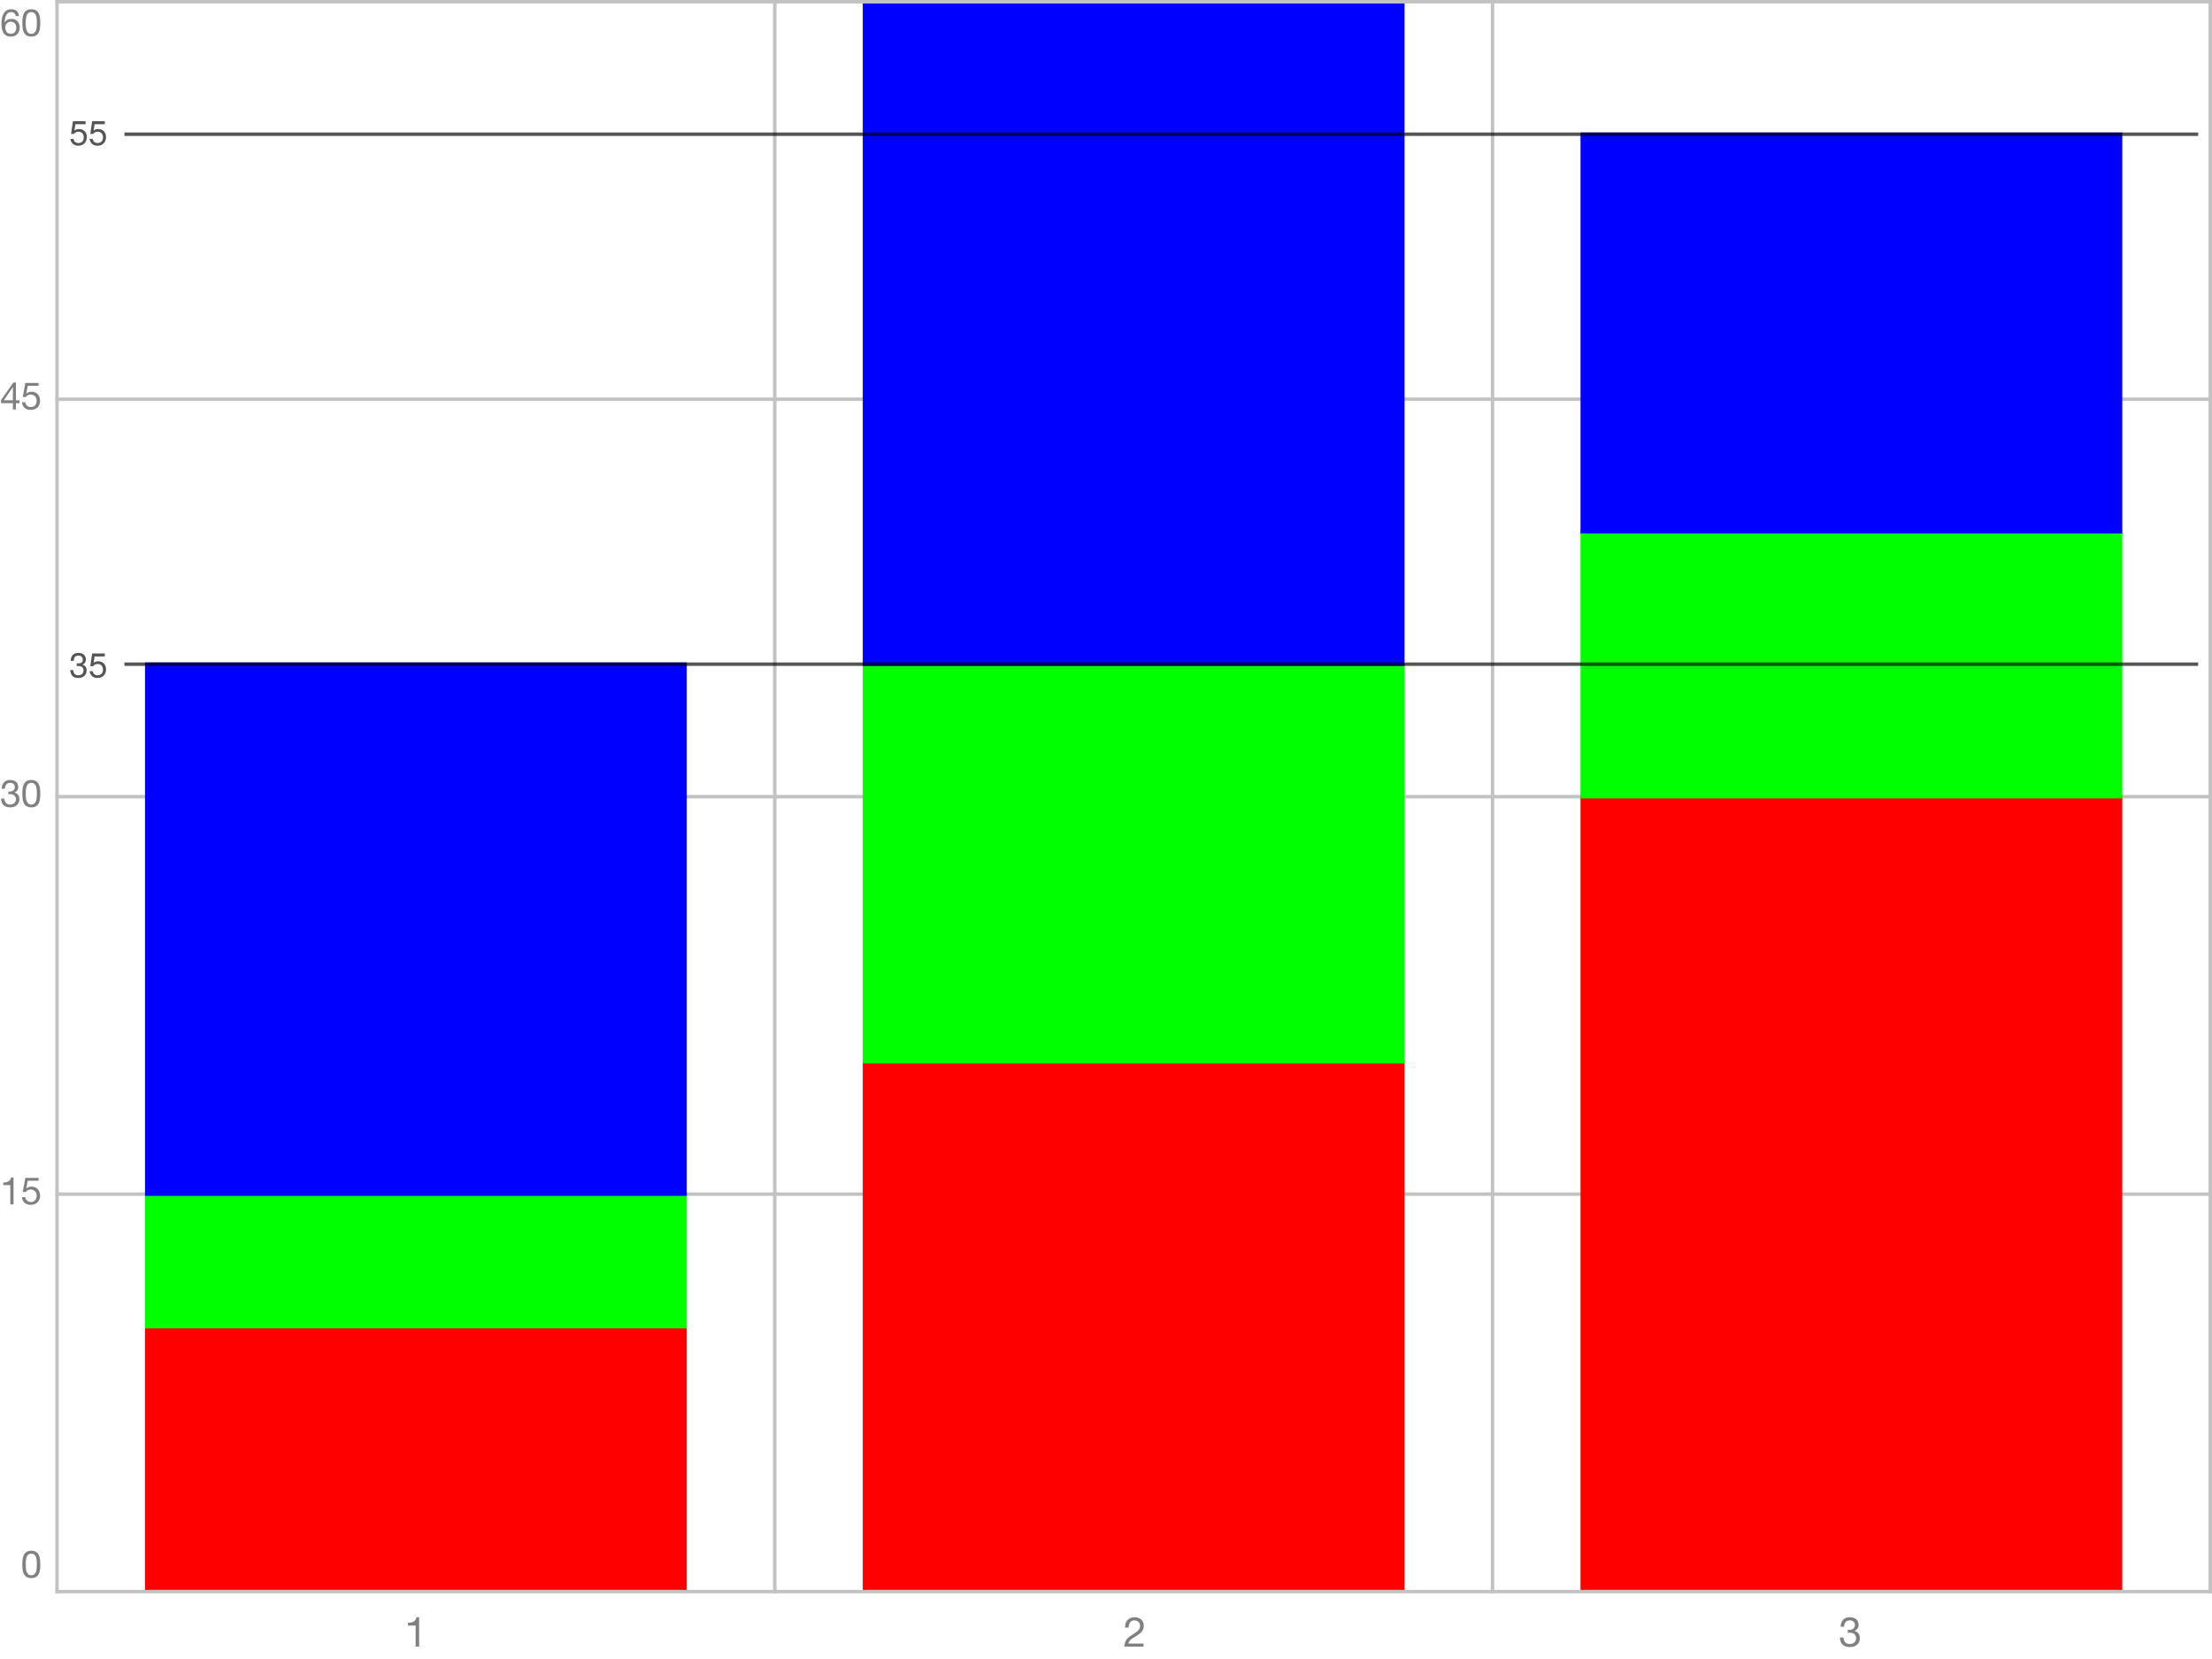
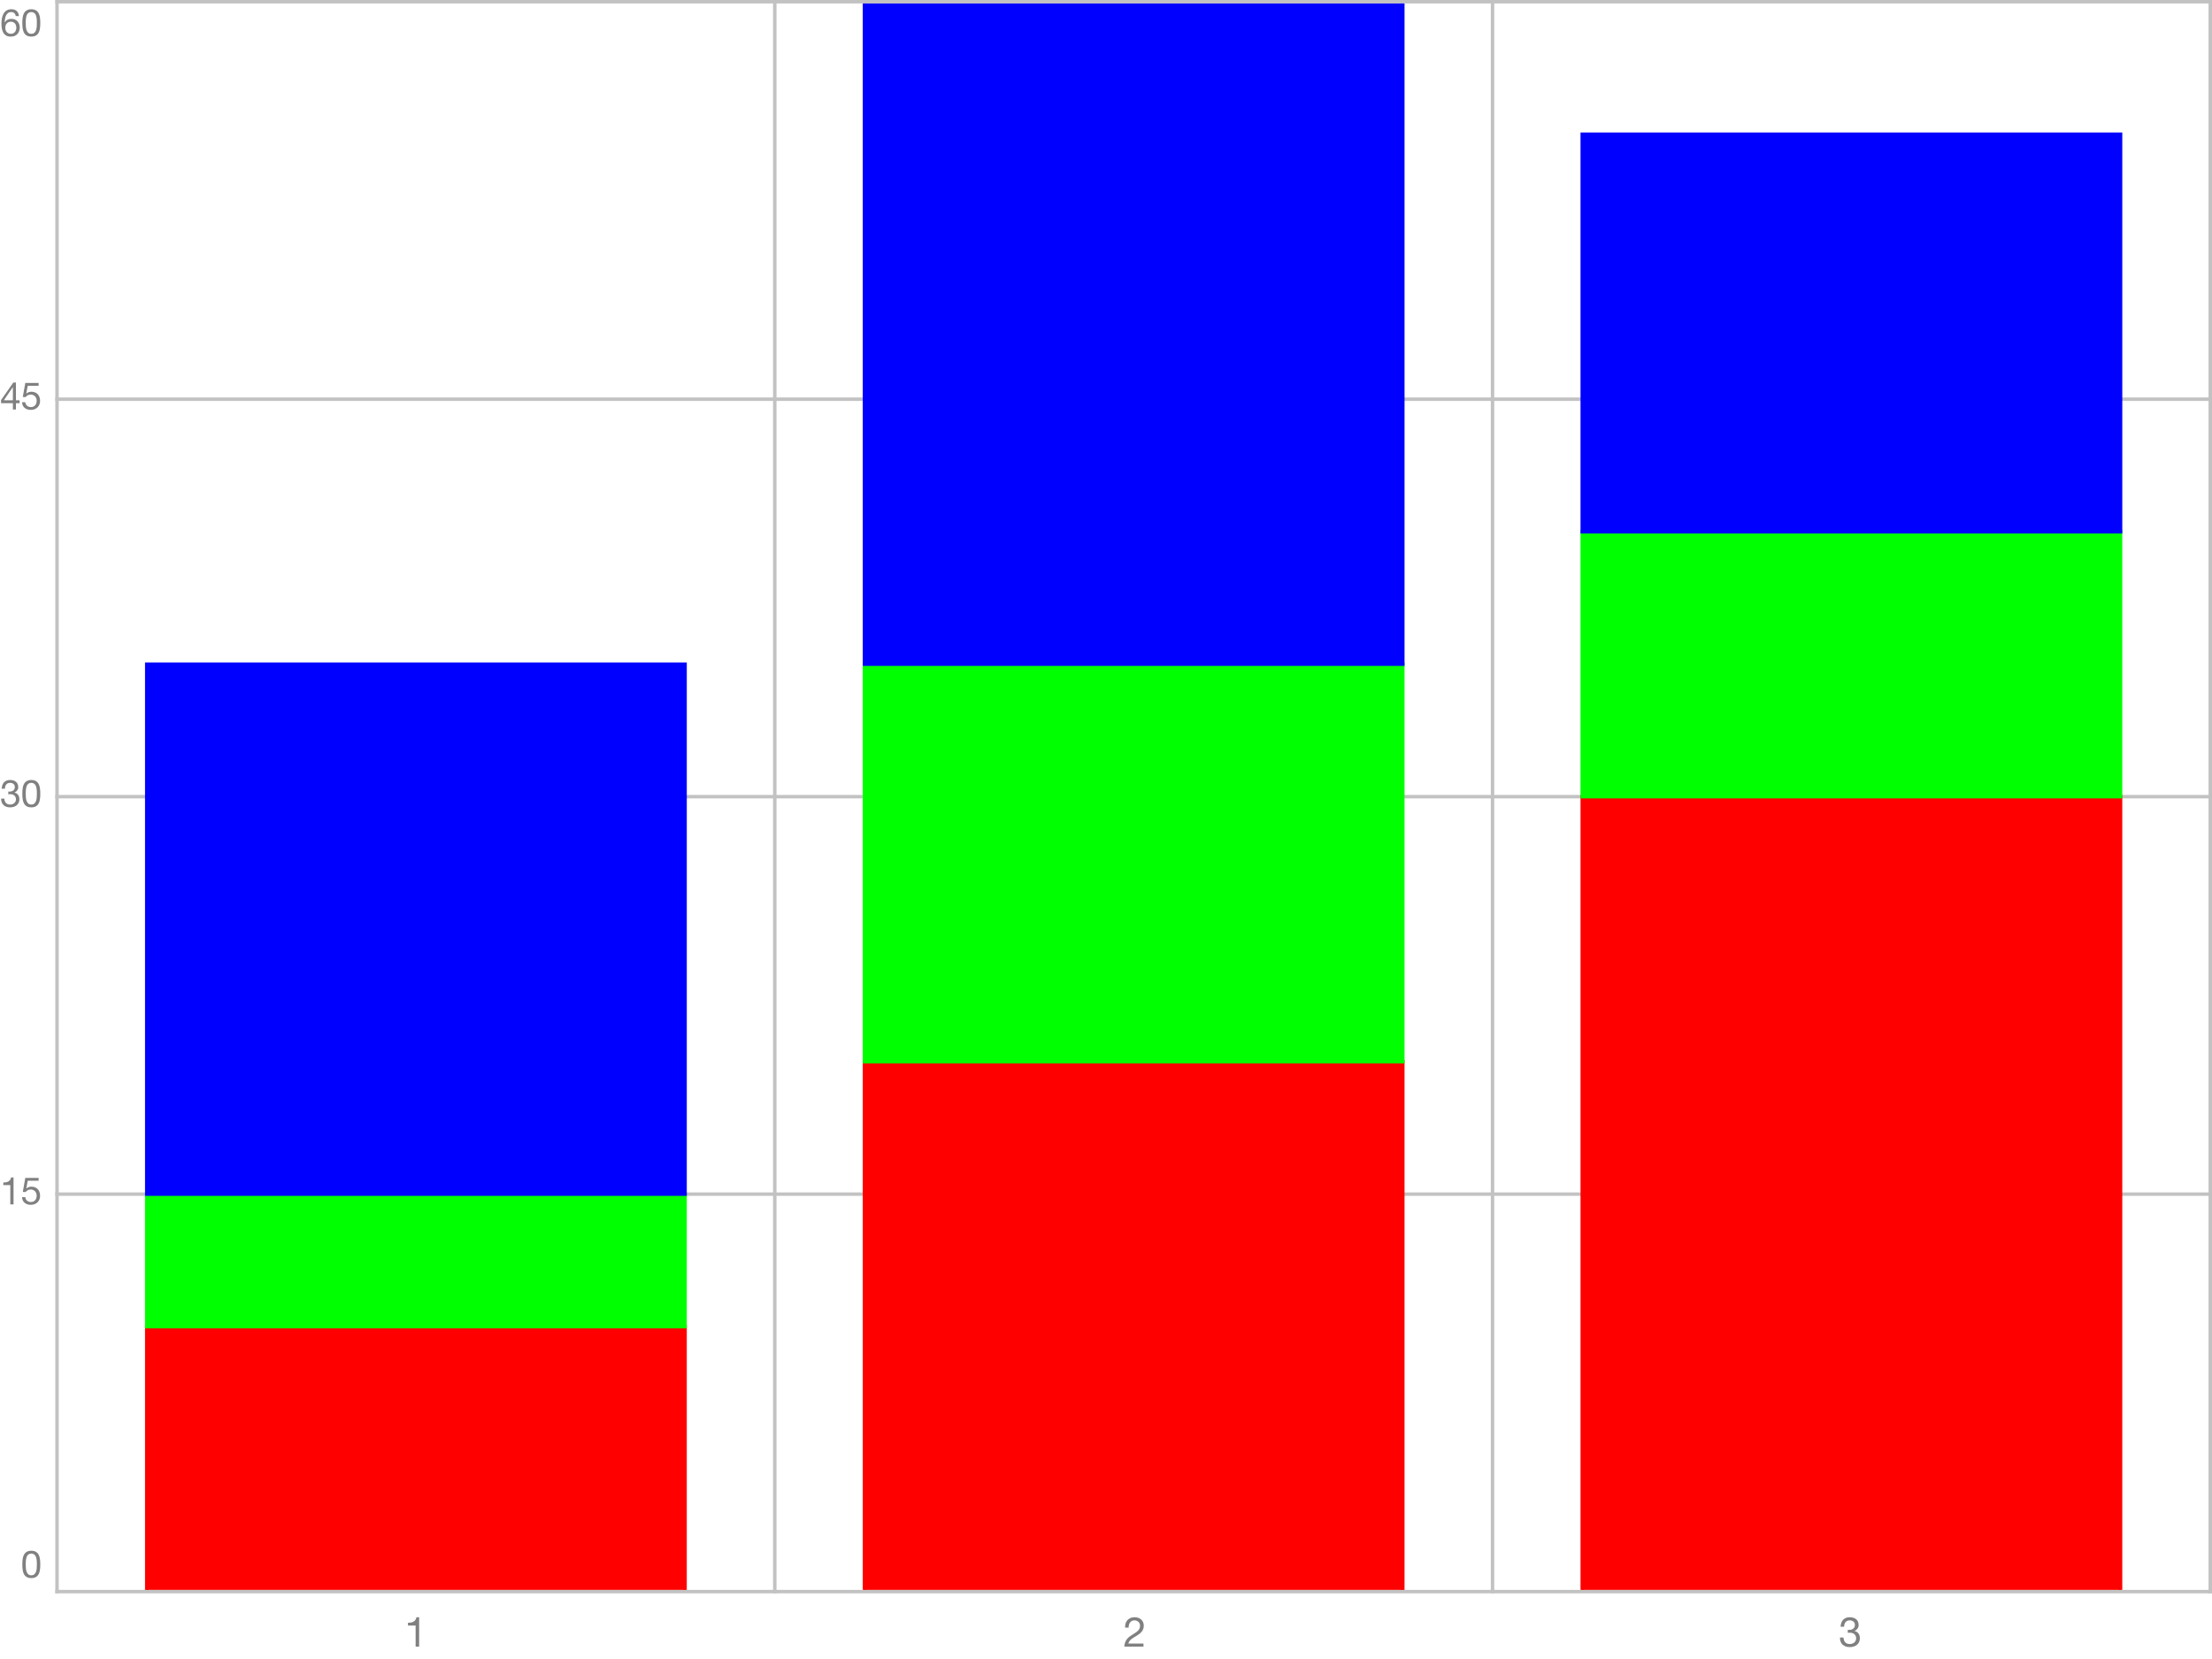
<svg xmlns="http://www.w3.org/2000/svg" color-interpolation="auto" color-rendering="auto" fill="black" fill-opacity="1" font-family="'Dialog'" font-size="12px" font-style="normal" font-weight="normal" height="480" image-rendering="auto" shape-rendering="auto" stroke="black" stroke-dasharray="none" stroke-dashoffset="0" stroke-linecap="square" stroke-linejoin="miter" stroke-miterlimit="10" stroke-opacity="1" stroke-width="1" text-rendering="auto" width="640">
  <defs id="genericDefs" />
  <g>
    <defs id="defs1">
      <clipPath clipPathUnits="userSpaceOnUse" id="clipPath1">
        <path d="M0 0 L7 0 L7 15 L0 15 L0 0 Z" />
      </clipPath>
      <clipPath clipPathUnits="userSpaceOnUse" id="clipPath2">
        <path d="M0 0 L12 0 L12 14 L0 14 L0 0 Z" />
      </clipPath>
      <clipPath clipPathUnits="userSpaceOnUse" id="clipPath3">
        <path d="M17 1 L639 1 L639 460 L17 460 L17 1 Z" />
-       </clipPath>
-       <clipPath clipPathUnits="userSpaceOnUse" id="clipPath4">
-         <path d="M0 0 L0 13 L12 13 L12 0 Z" />
      </clipPath>
    </defs>
    <g color-interpolation="linearRGB" color-rendering="optimizeQuality" fill="rgb(194,194,194)" image-rendering="optimizeQuality" stroke="rgb(194,194,194)">
      <line fill="none" x1="16.5" x2="639.5" y1="0.5" y2="0.5" />
      <line fill="none" x1="16.5" x2="639.5" y1="115.5" y2="115.5" />
      <line fill="none" x1="16.5" x2="639.5" y1="230.5" y2="230.5" />
      <line fill="none" x1="16.5" x2="639.5" y1="345.5" y2="345.5" />
      <line fill="none" x1="16.5" x2="639.5" y1="460.5" y2="460.5" />
      <line fill="none" x1="16.5" x2="16.5" y1="0.5" y2="460.5" />
      <line fill="none" x1="224.167" x2="224.167" y1="0.5" y2="460.5" />
      <line fill="none" x1="431.833" x2="431.833" y1="0.5" y2="460.5" />
      <line fill="none" x1="639.5" x2="639.5" y1="0.5" y2="460.5" />
    </g>
    <g color-interpolation="linearRGB" color-rendering="optimizeQuality" fill="gray" font-family="'Helvetica Neue'" image-rendering="optimizeQuality" stroke="gray" transform="translate(117,465)">
      <path clip-path="url(#clipPath1)" d="M4.272 11.424 L4.272 2.916 L3.492 2.916 Q3.408 3.396 3.18 3.708 Q2.952 4.02 2.622 4.2 Q2.292 4.38 1.884 4.446 Q1.476 4.512 1.044 4.512 L1.044 5.328 L3.252 5.328 L3.252 11.424 Z" stroke="none" />
    </g>
    <g color-interpolation="linearRGB" color-rendering="optimizeQuality" fill="gray" font-family="'Helvetica Neue'" image-rendering="optimizeQuality" stroke="gray" transform="translate(325,465)">
      <path clip-path="url(#clipPath1)" d="M0.528 5.928 L1.548 5.928 Q1.536 5.544 1.626 5.166 Q1.716 4.788 1.92 4.488 Q2.124 4.188 2.442 4.002 Q2.76 3.816 3.204 3.816 Q3.54 3.816 3.84 3.924 Q4.14 4.032 4.362 4.236 Q4.584 4.44 4.716 4.722 Q4.848 5.004 4.848 5.352 Q4.848 5.796 4.71 6.132 Q4.572 6.468 4.302 6.756 Q4.032 7.044 3.624 7.326 Q3.216 7.608 2.676 7.944 Q2.232 8.208 1.824 8.508 Q1.416 8.808 1.092 9.204 Q0.768 9.6 0.558 10.134 Q0.348 10.668 0.288 11.424 L5.844 11.424 L5.844 10.524 L1.476 10.524 Q1.548 10.128 1.782 9.822 Q2.016 9.516 2.346 9.252 Q2.676 8.988 3.072 8.754 Q3.468 8.52 3.864 8.28 Q4.26 8.028 4.632 7.752 Q5.004 7.476 5.292 7.134 Q5.58 6.792 5.754 6.36 Q5.928 5.928 5.928 5.364 Q5.928 4.764 5.718 4.308 Q5.508 3.852 5.148 3.546 Q4.788 3.24 4.302 3.078 Q3.816 2.916 3.264 2.916 Q2.592 2.916 2.064 3.144 Q1.536 3.372 1.182 3.774 Q0.828 4.176 0.66 4.728 Q0.492 5.28 0.528 5.928 Z" stroke="none" />
    </g>
    <g color-interpolation="linearRGB" color-rendering="optimizeQuality" fill="gray" font-family="'Helvetica Neue'" image-rendering="optimizeQuality" stroke="gray" transform="translate(532,465)">
      <path clip-path="url(#clipPath1)" d="M2.616 6.564 L2.616 7.428 Q2.904 7.392 3.228 7.392 Q3.612 7.392 3.942 7.494 Q4.272 7.596 4.512 7.806 Q4.752 8.016 4.896 8.322 Q5.04 8.628 5.04 9.024 Q5.04 9.408 4.89 9.714 Q4.74 10.02 4.488 10.23 Q4.236 10.44 3.9 10.554 Q3.564 10.668 3.192 10.668 Q2.316 10.668 1.86 10.146 Q1.404 9.624 1.38 8.796 L0.36 8.796 Q0.348 9.456 0.546 9.972 Q0.744 10.488 1.116 10.842 Q1.488 11.196 2.016 11.376 Q2.544 11.556 3.192 11.556 Q3.792 11.556 4.326 11.394 Q4.86 11.232 5.256 10.908 Q5.652 10.584 5.886 10.098 Q6.12 9.612 6.12 8.976 Q6.12 8.208 5.742 7.644 Q5.364 7.08 4.584 6.912 L4.584 6.888 Q5.088 6.66 5.424 6.216 Q5.76 5.772 5.76 5.196 Q5.76 4.608 5.562 4.176 Q5.364 3.744 5.016 3.468 Q4.668 3.192 4.194 3.054 Q3.72 2.916 3.168 2.916 Q2.532 2.916 2.046 3.12 Q1.56 3.324 1.236 3.684 Q0.912 4.044 0.738 4.548 Q0.564 5.052 0.54 5.664 L1.56 5.664 Q1.56 5.292 1.656 4.956 Q1.752 4.62 1.95 4.368 Q2.148 4.116 2.454 3.966 Q2.76 3.816 3.168 3.816 Q3.816 3.816 4.248 4.158 Q4.68 4.5 4.68 5.184 Q4.68 5.52 4.548 5.784 Q4.416 6.048 4.194 6.222 Q3.972 6.396 3.678 6.486 Q3.384 6.576 3.06 6.576 L2.844 6.576 Q2.784 6.576 2.724 6.576 Q2.676 6.576 2.616 6.564 Z" stroke="none" />
    </g>
    <g color-interpolation="linearRGB" color-rendering="optimizeQuality" fill="gray" font-family="'Helvetica Neue'" font-size="11px" image-rendering="optimizeQuality" stroke="gray" transform="translate(0,446)">
      <path clip-path="url(#clipPath2)" d="M7.452 6.633 Q7.452 6.347 7.457 6 Q7.463 5.654 7.513 5.308 Q7.562 4.961 7.655 4.631 Q7.749 4.301 7.931 4.053 Q8.112 3.806 8.387 3.652 Q8.662 3.498 9.058 3.498 Q9.454 3.498 9.729 3.652 Q10.004 3.806 10.185 4.053 Q10.367 4.301 10.46 4.631 Q10.554 4.961 10.604 5.308 Q10.653 5.654 10.659 6 Q10.664 6.347 10.664 6.633 Q10.664 7.073 10.636 7.617 Q10.609 8.162 10.46 8.64 Q10.312 9.119 9.982 9.449 Q9.652 9.779 9.058 9.779 Q8.464 9.779 8.134 9.449 Q7.804 9.119 7.655 8.64 Q7.507 8.162 7.479 7.617 Q7.452 7.073 7.452 6.633 ZM6.462 6.644 Q6.462 7.073 6.484 7.535 Q6.506 7.997 6.594 8.437 Q6.682 8.877 6.847 9.268 Q7.012 9.658 7.298 9.955 Q7.584 10.252 8.018 10.422 Q8.453 10.593 9.058 10.593 Q9.674 10.593 10.103 10.422 Q10.532 10.252 10.818 9.955 Q11.104 9.658 11.269 9.268 Q11.434 8.877 11.522 8.437 Q11.61 7.997 11.632 7.535 Q11.654 7.073 11.654 6.644 Q11.654 6.215 11.632 5.753 Q11.61 5.291 11.522 4.851 Q11.434 4.411 11.269 4.015 Q11.104 3.619 10.818 3.322 Q10.532 3.025 10.098 2.849 Q9.663 2.673 9.058 2.673 Q8.453 2.673 8.018 2.849 Q7.584 3.025 7.298 3.322 Q7.012 3.619 6.847 4.015 Q6.682 4.411 6.594 4.851 Q6.506 5.291 6.484 5.753 Q6.462 6.215 6.462 6.644 Z" stroke="none" />
    </g>
    <g color-interpolation="linearRGB" color-rendering="optimizeQuality" fill="gray" font-family="'Helvetica Neue'" font-size="11px" image-rendering="optimizeQuality" stroke="gray" transform="translate(0,338)">
      <path clip-path="url(#clipPath2)" d="M3.916 10.472 L3.916 2.673 L3.201 2.673 Q3.124 3.113 2.915 3.399 Q2.706 3.685 2.404 3.85 Q2.101 4.015 1.727 4.075 Q1.353 4.136 0.957 4.136 L0.957 4.884 L2.981 4.884 L2.981 10.472 ZM11.17 3.63 L11.17 2.805 L7.32 2.805 L6.594 6.853 L7.397 6.897 Q7.672 6.567 8.03 6.364 Q8.387 6.16 8.849 6.16 Q9.245 6.16 9.569 6.292 Q9.894 6.424 10.125 6.66 Q10.356 6.897 10.482 7.221 Q10.609 7.546 10.609 7.931 Q10.609 8.393 10.477 8.739 Q10.345 9.086 10.12 9.317 Q9.894 9.548 9.591 9.664 Q9.289 9.779 8.959 9.779 Q8.607 9.779 8.316 9.675 Q8.024 9.57 7.809 9.377 Q7.595 9.185 7.468 8.927 Q7.342 8.668 7.32 8.371 L6.385 8.371 Q6.396 8.899 6.594 9.317 Q6.792 9.735 7.133 10.015 Q7.474 10.296 7.92 10.444 Q8.365 10.593 8.871 10.593 Q9.553 10.593 10.065 10.379 Q10.576 10.164 10.917 9.801 Q11.258 9.438 11.428 8.97 Q11.599 8.503 11.599 8.008 Q11.599 7.337 11.401 6.837 Q11.203 6.336 10.862 6 Q10.521 5.665 10.059 5.5 Q9.597 5.335 9.08 5.335 Q8.684 5.335 8.283 5.473 Q7.881 5.61 7.628 5.896 L7.606 5.874 L8.024 3.63 Z" stroke="none" />
    </g>
    <g color-interpolation="linearRGB" color-rendering="optimizeQuality" fill="gray" font-family="'Helvetica Neue'" font-size="11px" image-rendering="optimizeQuality" stroke="gray" transform="translate(0,223)">
      <path clip-path="url(#clipPath2)" d="M2.398 6.017 L2.398 6.809 Q2.662 6.776 2.959 6.776 Q3.311 6.776 3.614 6.87 Q3.916 6.963 4.136 7.155 Q4.356 7.348 4.488 7.628 Q4.62 7.909 4.62 8.272 Q4.62 8.624 4.482 8.905 Q4.345 9.185 4.114 9.377 Q3.883 9.57 3.575 9.675 Q3.267 9.779 2.926 9.779 Q2.123 9.779 1.705 9.3 Q1.287 8.822 1.265 8.063 L0.33 8.063 Q0.319 8.668 0.5 9.141 Q0.682 9.614 1.023 9.938 Q1.364 10.263 1.848 10.428 Q2.332 10.593 2.926 10.593 Q3.476 10.593 3.966 10.444 Q4.455 10.296 4.818 9.999 Q5.181 9.702 5.396 9.257 Q5.61 8.811 5.61 8.228 Q5.61 7.524 5.263 7.007 Q4.917 6.49 4.202 6.336 L4.202 6.314 Q4.664 6.105 4.972 5.698 Q5.28 5.291 5.28 4.763 Q5.28 4.224 5.098 3.828 Q4.917 3.432 4.598 3.179 Q4.279 2.926 3.845 2.8 Q3.41 2.673 2.904 2.673 Q2.321 2.673 1.875 2.86 Q1.43 3.047 1.133 3.377 Q0.836 3.707 0.676 4.169 Q0.517 4.631 0.495 5.192 L1.43 5.192 Q1.43 4.851 1.518 4.543 Q1.606 4.235 1.788 4.004 Q1.969 3.773 2.249 3.635 Q2.53 3.498 2.904 3.498 Q3.498 3.498 3.894 3.812 Q4.29 4.125 4.29 4.752 Q4.29 5.06 4.169 5.302 Q4.048 5.544 3.845 5.704 Q3.641 5.863 3.372 5.946 Q3.102 6.028 2.805 6.028 L2.607 6.028 Q2.552 6.028 2.497 6.028 Q2.453 6.028 2.398 6.017 ZM7.452 6.633 Q7.452 6.347 7.457 6 Q7.463 5.654 7.513 5.308 Q7.562 4.961 7.655 4.631 Q7.749 4.301 7.931 4.053 Q8.112 3.806 8.387 3.652 Q8.662 3.498 9.058 3.498 Q9.454 3.498 9.729 3.652 Q10.004 3.806 10.185 4.053 Q10.367 4.301 10.46 4.631 Q10.554 4.961 10.604 5.308 Q10.653 5.654 10.659 6 Q10.664 6.347 10.664 6.633 Q10.664 7.073 10.636 7.617 Q10.609 8.162 10.46 8.64 Q10.312 9.119 9.982 9.449 Q9.652 9.779 9.058 9.779 Q8.464 9.779 8.134 9.449 Q7.804 9.119 7.655 8.64 Q7.507 8.162 7.479 7.617 Q7.452 7.073 7.452 6.633 ZM6.462 6.644 Q6.462 7.073 6.484 7.535 Q6.506 7.997 6.594 8.437 Q6.682 8.877 6.847 9.268 Q7.012 9.658 7.298 9.955 Q7.584 10.252 8.018 10.422 Q8.453 10.593 9.058 10.593 Q9.674 10.593 10.103 10.422 Q10.532 10.252 10.818 9.955 Q11.104 9.658 11.269 9.268 Q11.434 8.877 11.522 8.437 Q11.61 7.997 11.632 7.535 Q11.654 7.073 11.654 6.644 Q11.654 6.215 11.632 5.753 Q11.61 5.291 11.522 4.851 Q11.434 4.411 11.269 4.015 Q11.104 3.619 10.818 3.322 Q10.532 3.025 10.098 2.849 Q9.663 2.673 9.058 2.673 Q8.453 2.673 8.018 2.849 Q7.584 3.025 7.298 3.322 Q7.012 3.619 6.847 4.015 Q6.682 4.411 6.594 4.851 Q6.506 5.291 6.484 5.753 Q6.462 6.215 6.462 6.644 Z" stroke="none" />
    </g>
    <g color-interpolation="linearRGB" color-rendering="optimizeQuality" fill="gray" font-family="'Helvetica Neue'" font-size="11px" image-rendering="optimizeQuality" stroke="gray" transform="translate(0,108)">
      <path clip-path="url(#clipPath2)" d="M3.729 7.821 L1.111 7.821 L3.707 4.004 L3.729 4.004 ZM4.609 7.821 L4.609 2.673 L3.861 2.673 L0.308 7.744 L0.308 8.646 L3.729 8.646 L3.729 10.472 L4.609 10.472 L4.609 8.646 L5.665 8.646 L5.665 7.821 ZM11.17 3.63 L11.17 2.805 L7.32 2.805 L6.594 6.853 L7.397 6.897 Q7.672 6.567 8.03 6.364 Q8.387 6.16 8.849 6.16 Q9.245 6.16 9.569 6.292 Q9.894 6.424 10.125 6.66 Q10.356 6.897 10.482 7.221 Q10.609 7.546 10.609 7.931 Q10.609 8.393 10.477 8.739 Q10.345 9.086 10.12 9.317 Q9.894 9.548 9.591 9.664 Q9.289 9.779 8.959 9.779 Q8.607 9.779 8.316 9.675 Q8.024 9.57 7.809 9.377 Q7.595 9.185 7.468 8.927 Q7.342 8.668 7.32 8.371 L6.385 8.371 Q6.396 8.899 6.594 9.317 Q6.792 9.735 7.133 10.015 Q7.474 10.296 7.92 10.444 Q8.365 10.593 8.871 10.593 Q9.553 10.593 10.065 10.379 Q10.576 10.164 10.917 9.801 Q11.258 9.438 11.428 8.97 Q11.599 8.503 11.599 8.008 Q11.599 7.337 11.401 6.837 Q11.203 6.336 10.862 6 Q10.521 5.665 10.059 5.5 Q9.597 5.335 9.08 5.335 Q8.684 5.335 8.283 5.473 Q7.881 5.61 7.628 5.896 L7.606 5.874 L8.024 3.63 Z" stroke="none" />
    </g>
    <g color-interpolation="linearRGB" color-rendering="optimizeQuality" fill="gray" font-family="'Helvetica Neue'" font-size="11px" image-rendering="optimizeQuality" stroke="gray">
      <path clip-path="url(#clipPath2)" d="M4.554 4.664 L5.489 4.664 Q5.401 3.696 4.829 3.184 Q4.257 2.673 3.289 2.673 Q2.453 2.673 1.903 3.025 Q1.353 3.377 1.023 3.96 Q0.693 4.543 0.555 5.296 Q0.418 6.05 0.418 6.853 Q0.418 7.469 0.511 8.129 Q0.605 8.789 0.891 9.339 Q1.177 9.889 1.705 10.241 Q2.233 10.593 3.102 10.593 Q3.839 10.593 4.34 10.345 Q4.84 10.098 5.143 9.719 Q5.445 9.339 5.577 8.877 Q5.709 8.415 5.709 7.986 Q5.709 7.447 5.544 6.985 Q5.379 6.523 5.077 6.182 Q4.774 5.841 4.329 5.649 Q3.883 5.456 3.322 5.456 Q2.684 5.456 2.195 5.698 Q1.705 5.94 1.375 6.479 L1.353 6.457 Q1.364 6.006 1.441 5.489 Q1.518 4.972 1.722 4.527 Q1.925 4.081 2.288 3.789 Q2.651 3.498 3.245 3.498 Q3.806 3.498 4.147 3.817 Q4.488 4.136 4.554 4.664 ZM3.146 6.281 Q3.542 6.281 3.839 6.424 Q4.136 6.567 4.334 6.803 Q4.532 7.04 4.625 7.364 Q4.719 7.689 4.719 8.052 Q4.719 8.393 4.614 8.707 Q4.51 9.02 4.312 9.262 Q4.114 9.504 3.822 9.642 Q3.531 9.779 3.146 9.779 Q2.761 9.779 2.458 9.642 Q2.156 9.504 1.952 9.273 Q1.749 9.042 1.639 8.723 Q1.529 8.404 1.529 8.041 Q1.529 7.678 1.633 7.354 Q1.738 7.029 1.947 6.793 Q2.156 6.556 2.453 6.418 Q2.75 6.281 3.146 6.281 ZM7.452 6.633 Q7.452 6.347 7.457 6 Q7.463 5.654 7.513 5.308 Q7.562 4.961 7.655 4.631 Q7.749 4.301 7.931 4.053 Q8.112 3.806 8.387 3.652 Q8.662 3.498 9.058 3.498 Q9.454 3.498 9.729 3.652 Q10.004 3.806 10.185 4.053 Q10.367 4.301 10.46 4.631 Q10.554 4.961 10.604 5.308 Q10.653 5.654 10.659 6 Q10.664 6.347 10.664 6.633 Q10.664 7.073 10.636 7.617 Q10.609 8.162 10.46 8.64 Q10.312 9.119 9.982 9.449 Q9.652 9.779 9.058 9.779 Q8.464 9.779 8.134 9.449 Q7.804 9.119 7.655 8.64 Q7.507 8.162 7.479 7.617 Q7.452 7.073 7.452 6.633 ZM6.462 6.644 Q6.462 7.073 6.484 7.535 Q6.506 7.997 6.594 8.437 Q6.682 8.877 6.847 9.268 Q7.012 9.658 7.298 9.955 Q7.584 10.252 8.018 10.422 Q8.453 10.593 9.058 10.593 Q9.674 10.593 10.103 10.422 Q10.532 10.252 10.818 9.955 Q11.104 9.658 11.269 9.268 Q11.434 8.877 11.522 8.437 Q11.61 7.997 11.632 7.535 Q11.654 7.073 11.654 6.644 Q11.654 6.215 11.632 5.753 Q11.61 5.291 11.522 4.851 Q11.434 4.411 11.269 4.015 Q11.104 3.619 10.818 3.322 Q10.532 3.025 10.098 2.849 Q9.663 2.673 9.058 2.673 Q8.453 2.673 8.018 2.849 Q7.584 3.025 7.298 3.322 Q7.012 3.619 6.847 4.015 Q6.682 4.411 6.594 4.851 Q6.506 5.291 6.484 5.753 Q6.462 6.215 6.462 6.644 Z" stroke="none" />
    </g>
    <g color-interpolation="linearRGB" color-rendering="optimizeQuality" fill="red" image-rendering="optimizeQuality" stroke="red">
      <rect clip-path="url(#clipPath3)" height="76.667" stroke="none" width="155.75" x="42.458" y="383.833" />
      <rect clip-path="url(#clipPath3)" fill="none" height="76.667" width="155.75" x="42.458" y="383.833" />
      <rect clip-path="url(#clipPath3)" height="153.333" stroke="none" width="155.75" x="250.125" y="307.167" />
      <rect clip-path="url(#clipPath3)" fill="none" height="153.333" width="155.75" x="250.125" y="307.167" />
      <rect clip-path="url(#clipPath3)" height="230" stroke="none" width="155.75" x="457.792" y="230.5" />
      <rect clip-path="url(#clipPath3)" fill="none" height="230" width="155.75" x="457.792" y="230.5" />
      <rect clip-path="url(#clipPath3)" fill="lime" height="38.333" stroke="none" width="155.75" x="42.458" y="345.5" />
      <rect clip-path="url(#clipPath3)" fill="none" height="38.333" stroke="lime" width="155.75" x="42.458" y="345.5" />
      <rect clip-path="url(#clipPath3)" fill="lime" height="115" stroke="none" width="155.75" x="250.125" y="192.167" />
      <rect clip-path="url(#clipPath3)" fill="none" height="115" stroke="lime" width="155.75" x="250.125" y="192.167" />
      <rect clip-path="url(#clipPath3)" fill="lime" height="76.667" stroke="none" width="155.75" x="457.792" y="153.833" />
      <rect clip-path="url(#clipPath3)" fill="none" height="76.667" stroke="lime" width="155.75" x="457.792" y="153.833" />
      <rect clip-path="url(#clipPath3)" fill="blue" height="153.333" stroke="none" width="155.75" x="42.458" y="192.167" />
      <rect clip-path="url(#clipPath3)" fill="none" height="153.333" stroke="blue" width="155.75" x="42.458" y="192.167" />
      <rect clip-path="url(#clipPath3)" fill="blue" height="191.667" stroke="none" width="155.75" x="250.125" y="0.5" />
      <rect clip-path="url(#clipPath3)" fill="none" height="191.667" stroke="blue" width="155.75" x="250.125" y="0.5" />
      <rect clip-path="url(#clipPath3)" fill="blue" height="115" stroke="none" width="155.75" x="457.792" y="38.833" />
      <rect clip-path="url(#clipPath3)" fill="none" height="115" stroke="blue" width="155.75" x="457.792" y="38.833" />
      <line clip-path="url(#clipPath3)" fill="none" stroke="rgb(194,194,194)" x1="16.5" x2="639.5" y1="460.5" y2="460.5" />
    </g>
-     <g color-interpolation="linearRGB" color-rendering="optimizeQuality" fill="rgb(0,0,0)" fill-opacity="0.667" font-family="'Helvetica Neue'" font-size="10px" image-rendering="optimizeQuality" stroke="rgb(0,0,0)" stroke-opacity="0.667" text-rendering="optimizeLegibility" transform="translate(20,186)">
-       <text clip-path="url(#clipPath4)" stroke="none" x="0" xml:space="preserve" y="10">35</text>
-     </g>
-     <g color-interpolation="linearRGB" color-rendering="optimizeQuality" fill="rgb(0,0,0)" fill-opacity="0.667" font-family="'Helvetica Neue'" font-size="10px" image-rendering="optimizeQuality" stroke="rgb(0,0,0)" stroke-opacity="0.667" text-rendering="optimizeLegibility" transform="translate(20,32)">
-       <text clip-path="url(#clipPath4)" stroke="none" x="0" xml:space="preserve" y="10">55</text>
-     </g>
-     <g color-interpolation="linearRGB" color-rendering="optimizeQuality" fill="rgb(0,0,0)" fill-opacity="0.667" image-rendering="optimizeQuality" stroke="rgb(0,0,0)" stroke-opacity="0.667">
-       <line clip-path="url(#clipPath3)" fill="none" x1="36.5" x2="635.5" y1="192.167" y2="192.167" />
-       <line clip-path="url(#clipPath3)" fill="none" x1="36.5" x2="635.5" y1="38.833" y2="38.833" />
-     </g>
  </g>
</svg>
